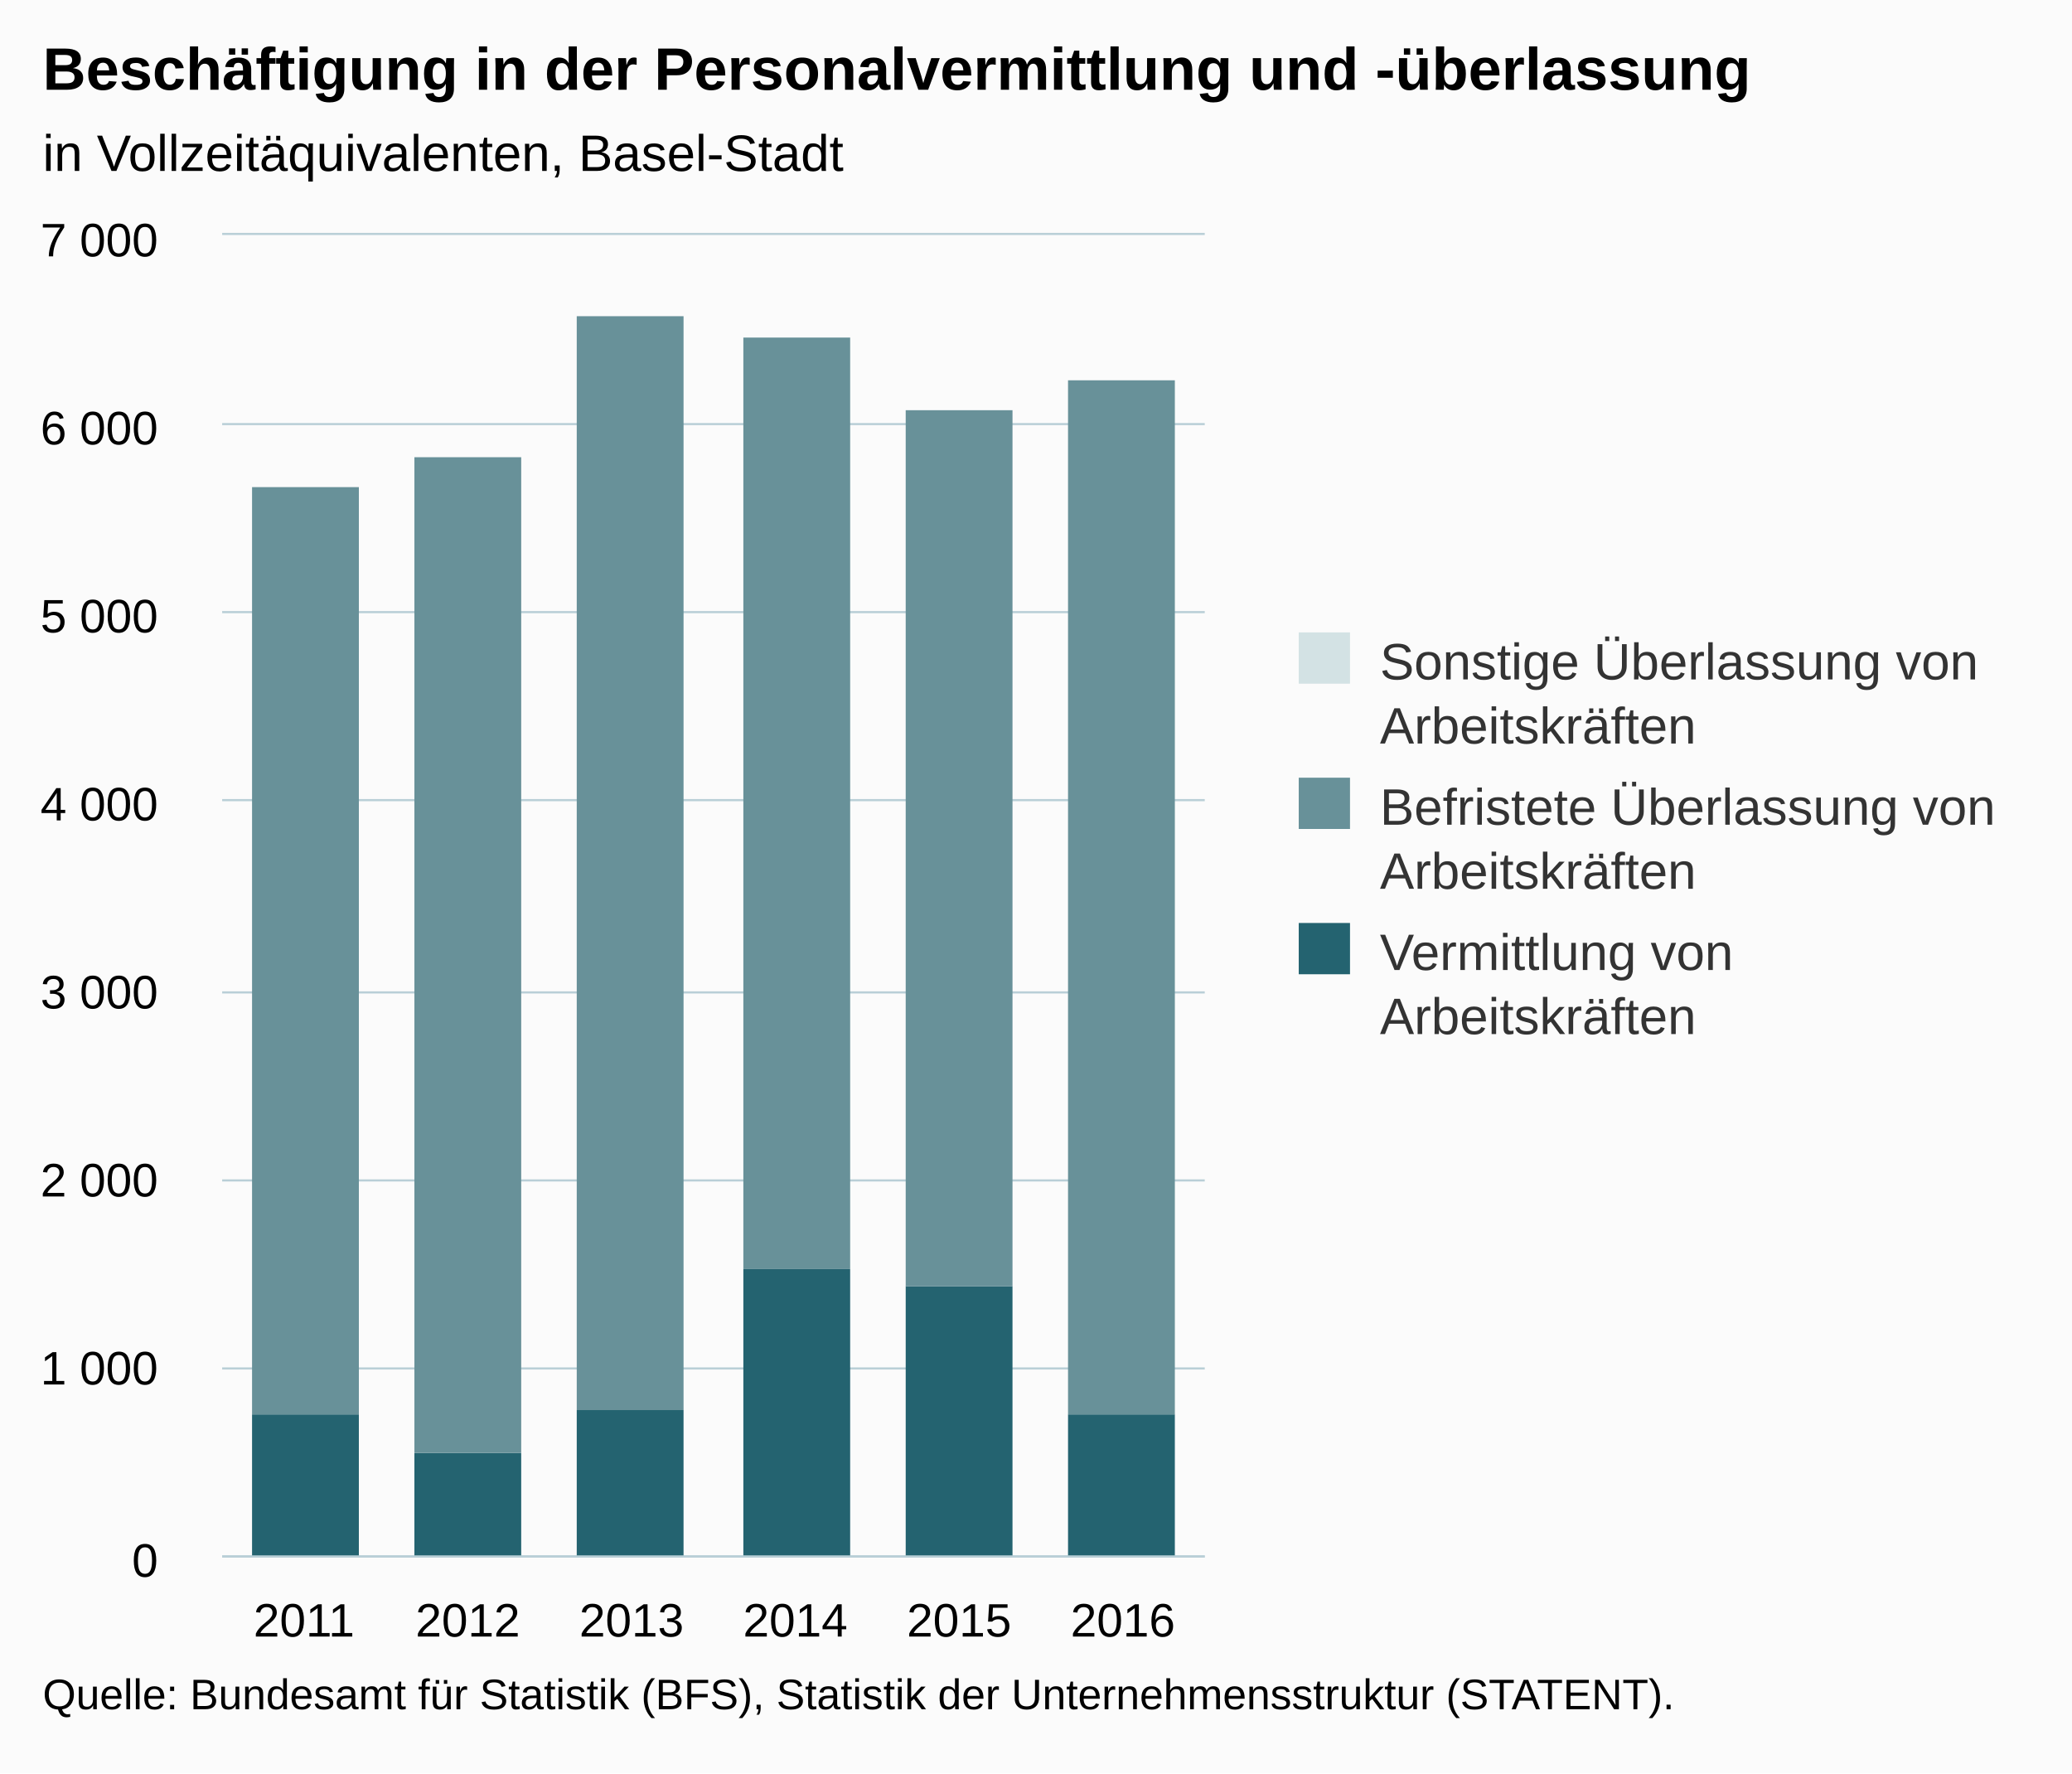
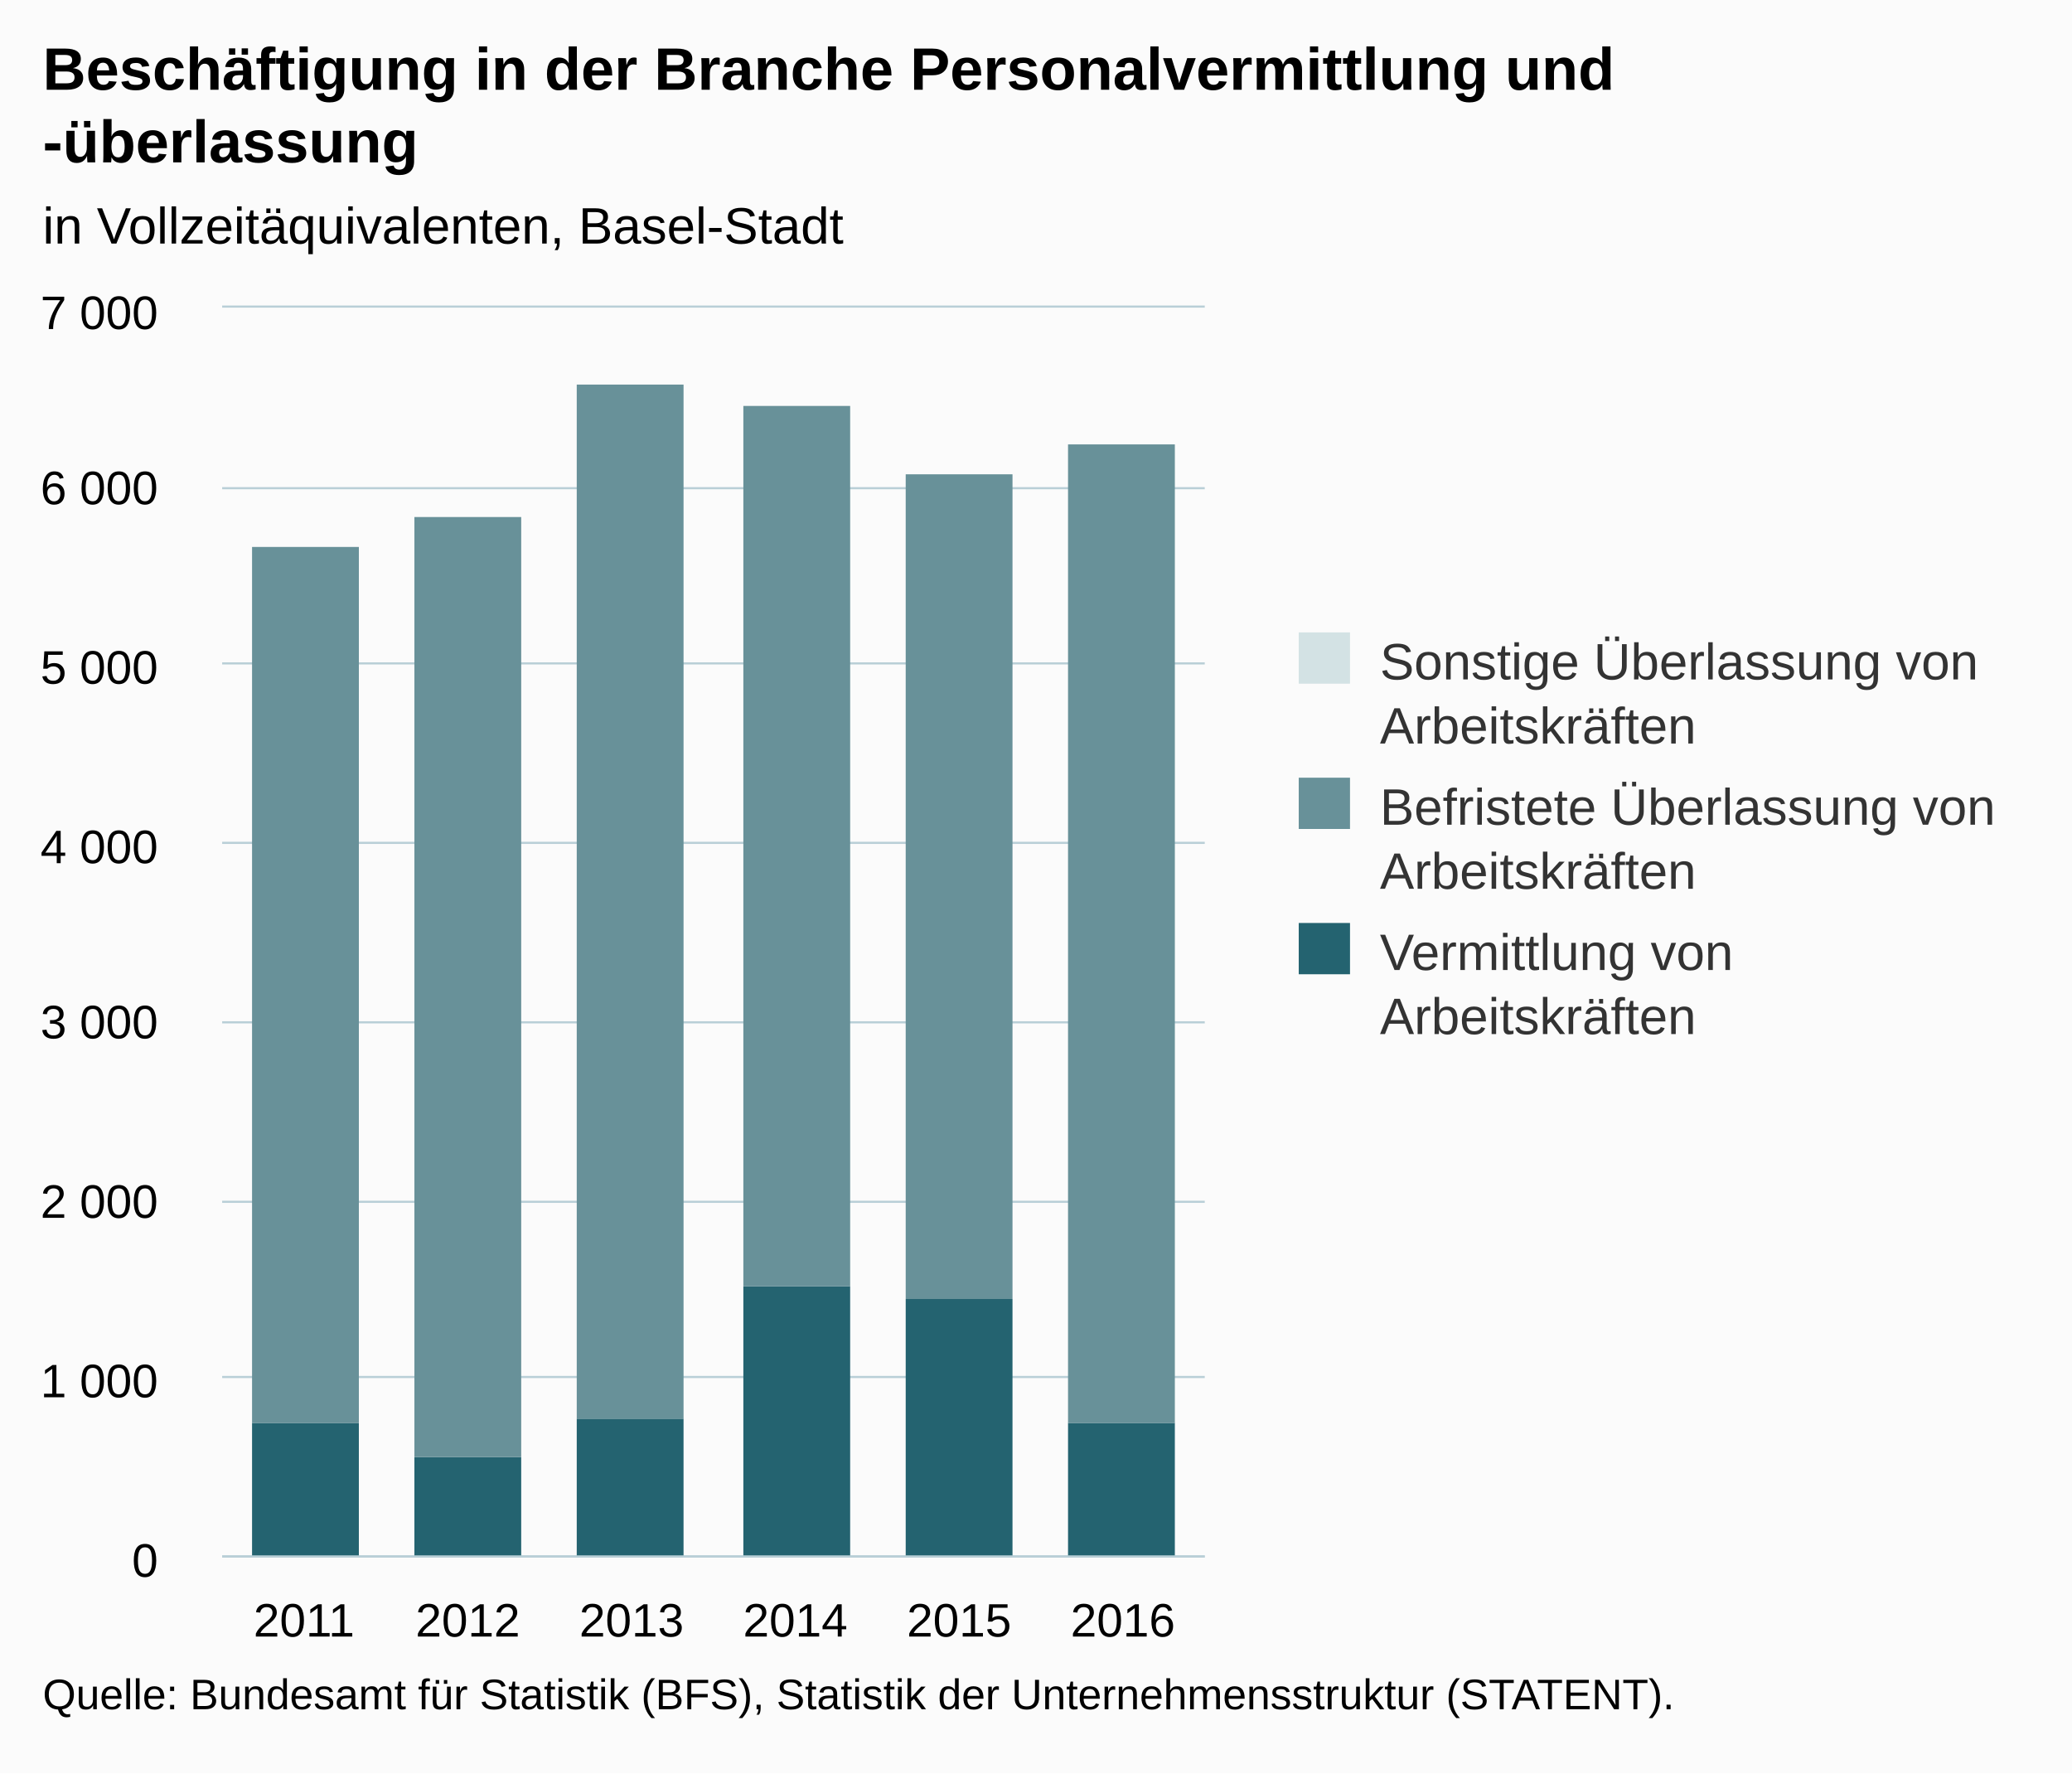
<svg xmlns="http://www.w3.org/2000/svg" version="1.1" class="highcharts-root" style="font-family:Arial;font-size:12px;" viewBox="0 0 485 415">
  <defs>
-     <clipPath id="highcharts-m1fredb-6">
-       <rect x="0" y="0" width="230" height="309" fill="none" />
+     <clipPath id="highcharts-bsl5urs-6">
+       <rect x="0" y="0" width="230" height="292" fill="none" />
    </clipPath>
-     <clipPath id="highcharts-m1fredb-7">
-       <rect x="0" y="0" width="230" height="309" fill="none" />
+     <clipPath id="highcharts-bsl5urs-7">
+       <rect x="0" y="0" width="230" height="292" fill="none" />
    </clipPath>
  </defs>
  <rect fill="#fbfbfb" class="highcharts-background" x="0" y="0" width="485" height="415" rx="0" ry="0" />
-   <rect fill="none" class="highcharts-plot-background" x="52" y="55" width="230" height="309" />
+   <rect fill="none" class="highcharts-plot-background" x="52" y="72" width="230" height="292" />
  <g class="highcharts-pane-group" data-z-index="0" />
  <g class="highcharts-grid highcharts-xaxis-grid " data-z-index="1">
-     <path fill="none" data-z-index="1" class="highcharts-grid-line" d="M 89.5 55 L 89.5 364" opacity="1" />
-     <path fill="none" data-z-index="1" class="highcharts-grid-line" d="M 128.5 55 L 128.5 364" opacity="1" />
-     <path fill="none" data-z-index="1" class="highcharts-grid-line" d="M 166.5 55 L 166.5 364" opacity="1" />
-     <path fill="none" data-z-index="1" class="highcharts-grid-line" d="M 204.5 55 L 204.5 364" opacity="1" />
-     <path fill="none" data-z-index="1" class="highcharts-grid-line" d="M 243.5 55 L 243.5 364" opacity="1" />
-     <path fill="none" data-z-index="1" class="highcharts-grid-line" d="M 281.5 55 L 281.5 364" opacity="1" />
-     <path fill="none" data-z-index="1" class="highcharts-grid-line" d="M 51.5 55 L 51.5 364" opacity="1" />
+     <path fill="none" data-z-index="1" class="highcharts-grid-line" d="M 89.5 72 L 89.5 364" opacity="1" />
+     <path fill="none" data-z-index="1" class="highcharts-grid-line" d="M 128.5 72 L 128.5 364" opacity="1" />
+     <path fill="none" data-z-index="1" class="highcharts-grid-line" d="M 166.5 72 L 166.5 364" opacity="1" />
+     <path fill="none" data-z-index="1" class="highcharts-grid-line" d="M 204.5 72 L 204.5 364" opacity="1" />
+     <path fill="none" data-z-index="1" class="highcharts-grid-line" d="M 243.5 72 L 243.5 364" opacity="1" />
+     <path fill="none" data-z-index="1" class="highcharts-grid-line" d="M 281.5 72 L 281.5 364" opacity="1" />
+     <path fill="none" data-z-index="1" class="highcharts-grid-line" d="M 51.5 72 L 51.5 364" opacity="1" />
  </g>
  <g class="highcharts-grid highcharts-yaxis-grid " data-z-index="1">
    <path fill="none" stroke="#B9CFD7" stroke-width="0.5" data-z-index="1" class="highcharts-grid-line" d="M 52 364.25 L 282 364.25" opacity="1" />
-     <path fill="none" stroke="#B9CFD7" stroke-width="0.5" data-z-index="1" class="highcharts-grid-line" d="M 52 320.25 L 282 320.25" opacity="1" />
-     <path fill="none" stroke="#B9CFD7" stroke-width="0.5" data-z-index="1" class="highcharts-grid-line" d="M 52 276.25 L 282 276.25" opacity="1" />
-     <path fill="none" stroke="#B9CFD7" stroke-width="0.5" data-z-index="1" class="highcharts-grid-line" d="M 52 232.25 L 282 232.25" opacity="1" />
-     <path fill="none" stroke="#B9CFD7" stroke-width="0.5" data-z-index="1" class="highcharts-grid-line" d="M 52 187.25 L 282 187.25" opacity="1" />
-     <path fill="none" stroke="#B9CFD7" stroke-width="0.5" data-z-index="1" class="highcharts-grid-line" d="M 52 143.25 L 282 143.25" opacity="1" />
-     <path fill="none" stroke="#B9CFD7" stroke-width="0.5" data-z-index="1" class="highcharts-grid-line" d="M 52 99.25 L 282 99.25" opacity="1" />
-     <path fill="none" stroke="#B9CFD7" stroke-width="0.5" data-z-index="1" class="highcharts-grid-line" d="M 52 54.75 L 282 54.75" opacity="1" />
+     <path fill="none" stroke="#B9CFD7" stroke-width="0.5" data-z-index="1" class="highcharts-grid-line" d="M 52 322.25 L 282 322.25" opacity="1" />
+     <path fill="none" stroke="#B9CFD7" stroke-width="0.5" data-z-index="1" class="highcharts-grid-line" d="M 52 281.25 L 282 281.25" opacity="1" />
+     <path fill="none" stroke="#B9CFD7" stroke-width="0.5" data-z-index="1" class="highcharts-grid-line" d="M 52 239.25 L 282 239.25" opacity="1" />
+     <path fill="none" stroke="#B9CFD7" stroke-width="0.5" data-z-index="1" class="highcharts-grid-line" d="M 52 197.25 L 282 197.25" opacity="1" />
+     <path fill="none" stroke="#B9CFD7" stroke-width="0.5" data-z-index="1" class="highcharts-grid-line" d="M 52 155.25 L 282 155.25" opacity="1" />
+     <path fill="none" stroke="#B9CFD7" stroke-width="0.5" data-z-index="1" class="highcharts-grid-line" d="M 52 114.25 L 282 114.25" opacity="1" />
+     <path fill="none" stroke="#B9CFD7" stroke-width="0.5" data-z-index="1" class="highcharts-grid-line" d="M 52 71.75 L 282 71.75" opacity="1" />
  </g>
-   <rect fill="none" class="highcharts-plot-border" data-z-index="1" x="52" y="55" width="230" height="309" />
+   <rect fill="none" class="highcharts-plot-border" data-z-index="1" x="52" y="72" width="230" height="292" />
  <g class="highcharts-axis highcharts-xaxis " data-z-index="2">
    <path fill="none" class="highcharts-axis-line" stroke="#B9CFD7" stroke-width="0.5" data-z-index="7" d="M 52 364.25 L 282 364.25" />
  </g>
  <g class="highcharts-axis highcharts-yaxis " data-z-index="2">
-     <path fill="none" class="highcharts-axis-line" data-z-index="7" d="M 52 55 L 52 364" />
+     <path fill="none" class="highcharts-axis-line" data-z-index="7" d="M 52 72 L 52 364" />
  </g>
  <g class="highcharts-series-group" data-z-index="3">
-     <g data-z-index="0.1" class="highcharts-series highcharts-series-0 highcharts-column-series " transform="translate(52,55) scale(1 1)" clip-path="url(#highcharts-m1fredb-7)">
-       <rect x="7" y="276" width="25" height="34" fill="#246370" class="highcharts-point" />
-       <rect x="45" y="285" width="25" height="25" fill="#246370" class="highcharts-point" />
-       <rect x="83" y="275" width="25" height="35" fill="#246370" class="highcharts-point" />
-       <rect x="122" y="242" width="25" height="68" fill="#246370" class="highcharts-point" />
-       <rect x="160" y="246" width="25" height="64" fill="#246370" class="highcharts-point" />
-       <rect x="198" y="276" width="25" height="34" fill="#246370" class="highcharts-point" />
+     <g data-z-index="0.1" class="highcharts-series highcharts-series-0 highcharts-column-series " transform="translate(52,72) scale(1 1)" clip-path="url(#highcharts-bsl5urs-7)">
+       <rect x="7" y="261" width="25" height="32" fill="#246370" class="highcharts-point" />
+       <rect x="45" y="269" width="25" height="24" fill="#246370" class="highcharts-point" />
+       <rect x="83" y="260" width="25" height="33" fill="#246370" class="highcharts-point" />
+       <rect x="122" y="229" width="25" height="64" fill="#246370" class="highcharts-point" />
+       <rect x="160" y="232" width="25" height="61" fill="#246370" class="highcharts-point" />
+       <rect x="198" y="261" width="25" height="32" fill="#246370" class="highcharts-point" />
    </g>
-     <g data-z-index="0.1" class="highcharts-markers highcharts-series-0 highcharts-column-series " transform="translate(52,55) scale(1 1)" clip-path="none" />
-     <g data-z-index="0.1" class="highcharts-series highcharts-series-1 highcharts-column-series " transform="translate(52,55) scale(1 1)" clip-path="url(#highcharts-m1fredb-7)">
-       <rect x="7" y="59" width="25" height="217" fill="#689199" class="highcharts-point" />
-       <rect x="45" y="52" width="25" height="233" fill="#689199" class="highcharts-point" />
-       <rect x="83" y="19" width="25" height="256" fill="#689199" class="highcharts-point" />
-       <rect x="122" y="24" width="25" height="218" fill="#689199" class="highcharts-point" />
-       <rect x="160" y="41" width="25" height="205" fill="#689199" class="highcharts-point" />
-       <rect x="198" y="34" width="25" height="242" fill="#689199" class="highcharts-point" />
+     <g data-z-index="0.1" class="highcharts-markers highcharts-series-0 highcharts-column-series " transform="translate(52,72) scale(1 1)" clip-path="none" />
+     <g data-z-index="0.1" class="highcharts-series highcharts-series-1 highcharts-column-series " transform="translate(52,72) scale(1 1)" clip-path="url(#highcharts-bsl5urs-7)">
+       <rect x="7" y="56" width="25" height="205" fill="#689199" class="highcharts-point" />
+       <rect x="45" y="49" width="25" height="220" fill="#689199" class="highcharts-point" />
+       <rect x="83" y="18" width="25" height="242" fill="#689199" class="highcharts-point" />
+       <rect x="122" y="23" width="25" height="206" fill="#689199" class="highcharts-point" />
+       <rect x="160" y="39" width="25" height="193" fill="#689199" class="highcharts-point" />
+       <rect x="198" y="32" width="25" height="229" fill="#689199" class="highcharts-point" />
    </g>
-     <g data-z-index="0.1" class="highcharts-markers highcharts-series-1 highcharts-column-series " transform="translate(52,55) scale(1 1)" clip-path="none" />
-     <g data-z-index="0.1" class="highcharts-series highcharts-series-2 highcharts-column-series " transform="translate(52,55) scale(1 1)" clip-path="url(#highcharts-m1fredb-7)">
-       <rect x="7" y="59" width="25" height="0" fill="#D3E2E4" class="highcharts-point" />
-       <rect x="83" y="19" width="25" height="0" fill="#D3E2E4" class="highcharts-point" />
-       <rect x="122" y="24" width="25" height="0" fill="#D3E2E4" class="highcharts-point" />
-       <rect x="160" y="41" width="25" height="0" fill="#D3E2E4" class="highcharts-point" />
-       <rect x="198" y="34" width="25" height="0" fill="#D3E2E4" class="highcharts-point" />
+     <g data-z-index="0.1" class="highcharts-markers highcharts-series-1 highcharts-column-series " transform="translate(52,72) scale(1 1)" clip-path="none" />
+     <g data-z-index="0.1" class="highcharts-series highcharts-series-2 highcharts-column-series " transform="translate(52,72) scale(1 1)" clip-path="url(#highcharts-bsl5urs-7)">
+       <rect x="7" y="56" width="25" height="0" fill="#D3E2E4" class="highcharts-point" />
+       <rect x="83" y="18" width="25" height="0" fill="#D3E2E4" class="highcharts-point" />
+       <rect x="122" y="23" width="25" height="0" fill="#D3E2E4" class="highcharts-point" />
+       <rect x="160" y="39" width="25" height="0" fill="#D3E2E4" class="highcharts-point" />
+       <rect x="198" y="32" width="25" height="0" fill="#D3E2E4" class="highcharts-point" />
    </g>
-     <g data-z-index="0.1" class="highcharts-markers highcharts-series-2 highcharts-column-series " transform="translate(52,55) scale(1 1)" clip-path="none" />
+     <g data-z-index="0.1" class="highcharts-markers highcharts-series-2 highcharts-column-series " transform="translate(52,72) scale(1 1)" clip-path="none" />
  </g>
  <text x="10" text-anchor="start" class="highcharts-title" data-z-index="4" style="color:#000000;font-size:14px;font-weight:bold;fill:#000000;" y="21">
-     <tspan>Beschäftigung in der Personalvermittlung und -überlassung</tspan>
+     <tspan>Beschäftigung in der Branche Personalvermittlung und</tspan>
+     <tspan x="10" dy="17">-überlassung</tspan>
  </text>
-   <text x="10" text-anchor="start" class="highcharts-subtitle" data-z-index="4" style="color:#000000;font-size:12px;font-weight:normal;font-family:Arial;fill:#000000;" y="40">
+   <text x="10" text-anchor="start" class="highcharts-subtitle" data-z-index="4" style="color:#000000;font-size:12px;font-weight:normal;font-family:Arial;fill:#000000;" y="57">
    <tspan>in Vollzeitäquivalenten, Basel-Stadt</tspan>
  </text>
  <g class="highcharts-legend" data-z-index="7" transform="translate(294,141)">
    <rect fill="none" class="highcharts-legend-box" rx="0" ry="0" x="0" y="0" width="180" height="113" visibility="visible" />
    <g data-z-index="1">
      <g>
        <g class="highcharts-legend-item highcharts-column-series highcharts-color-undefined highcharts-series-2" data-z-index="1" transform="translate(8,3)">
          <text x="21" style="color:#333333;font-size:12px;font-weight:normal;cursor:pointer;fill:#333333;" text-anchor="start" data-z-index="2" y="15">
            <tspan>Sonstige Überlassung von</tspan>
            <tspan dy="15" x="21">Arbeitskräften</tspan>
          </text>
          <rect x="2" y="4" width="12" height="12" fill="#D3E2E4" class="highcharts-point" data-z-index="3" />
        </g>
        <g class="highcharts-legend-item highcharts-column-series highcharts-color-undefined highcharts-series-1" data-z-index="1" transform="translate(8,37)">
          <text x="21" y="15" style="color:#333333;font-size:12px;font-weight:normal;cursor:pointer;fill:#333333;" text-anchor="start" data-z-index="2">
            <tspan>Befristete Überlassung von</tspan>
            <tspan dy="15" x="21">Arbeitskräften</tspan>
          </text>
          <rect x="2" y="4" width="12" height="12" fill="#689199" class="highcharts-point" data-z-index="3" />
        </g>
        <g class="highcharts-legend-item highcharts-column-series highcharts-color-undefined highcharts-series-0" data-z-index="1" transform="translate(8,71)">
          <text x="21" y="15" style="color:#333333;font-size:12px;font-weight:normal;cursor:pointer;fill:#333333;" text-anchor="start" data-z-index="2">
            <tspan>Vermittlung von</tspan>
            <tspan dy="15" x="21">Arbeitskräften</tspan>
          </text>
          <rect x="2" y="4" width="12" height="12" fill="#246370" class="highcharts-point" data-z-index="3" />
        </g>
      </g>
    </g>
  </g>
  <g class="highcharts-axis-labels highcharts-xaxis-labels " data-z-index="7">
    <text x="71.167" style="color:#000000;cursor:default;font-size:11px;fill:#000000;" text-anchor="middle" transform="translate(0,0)" y="383" opacity="1">2011</text>
    <text x="109.5" style="color:#000000;cursor:default;font-size:11px;fill:#000000;" text-anchor="middle" transform="translate(0,0)" y="383" opacity="1">2012</text>
    <text x="147.833" style="color:#000000;cursor:default;font-size:11px;fill:#000000;" text-anchor="middle" transform="translate(0,0)" y="383" opacity="1">2013</text>
    <text x="186.167" style="color:#000000;cursor:default;font-size:11px;fill:#000000;" text-anchor="middle" transform="translate(0,0)" y="383" opacity="1">2014</text>
    <text x="224.5" style="color:#000000;cursor:default;font-size:11px;fill:#000000;" text-anchor="middle" transform="translate(0,0)" y="383" opacity="1">2015</text>
    <text x="262.833" style="color:#000000;cursor:default;font-size:11px;fill:#000000;" text-anchor="middle" transform="translate(0,0)" y="383" opacity="1">2016</text>
  </g>
  <g class="highcharts-axis-labels highcharts-yaxis-labels " data-z-index="7">
    <text x="37" style="color:#000000;cursor:default;font-size:11px;fill:#000000;" text-anchor="end" transform="translate(0,0)" y="369" opacity="1">0</text>
-     <text x="37" style="color:#000000;cursor:default;font-size:11px;fill:#000000;" text-anchor="end" transform="translate(0,0)" y="324" opacity="1">
+     <text x="37" style="color:#000000;cursor:default;font-size:11px;fill:#000000;" text-anchor="end" transform="translate(0,0)" y="327" opacity="1">
      <tspan>1 000</tspan>
    </text>
-     <text x="37" style="color:#000000;cursor:default;font-size:11px;fill:#000000;" text-anchor="end" transform="translate(0,0)" y="280" opacity="1">
+     <text x="37" style="color:#000000;cursor:default;font-size:11px;fill:#000000;" text-anchor="end" transform="translate(0,0)" y="285" opacity="1">
      <tspan>2 000</tspan>
    </text>
-     <text x="37" style="color:#000000;cursor:default;font-size:11px;fill:#000000;" text-anchor="end" transform="translate(0,0)" y="236" opacity="1">
+     <text x="37" style="color:#000000;cursor:default;font-size:11px;fill:#000000;" text-anchor="end" transform="translate(0,0)" y="243" opacity="1">
      <tspan>3 000</tspan>
    </text>
-     <text x="37" style="color:#000000;cursor:default;font-size:11px;fill:#000000;" text-anchor="end" transform="translate(0,0)" y="192" opacity="1">
+     <text x="37" style="color:#000000;cursor:default;font-size:11px;fill:#000000;" text-anchor="end" transform="translate(0,0)" y="202" opacity="1">
      <tspan>4 000</tspan>
    </text>
-     <text x="37" style="color:#000000;cursor:default;font-size:11px;fill:#000000;" text-anchor="end" transform="translate(0,0)" y="148" opacity="1">
+     <text x="37" style="color:#000000;cursor:default;font-size:11px;fill:#000000;" text-anchor="end" transform="translate(0,0)" y="160" opacity="1">
      <tspan>5 000</tspan>
    </text>
-     <text x="37" style="color:#000000;cursor:default;font-size:11px;fill:#000000;" text-anchor="end" transform="translate(0,0)" y="104" opacity="1">
+     <text x="37" style="color:#000000;cursor:default;font-size:11px;fill:#000000;" text-anchor="end" transform="translate(0,0)" y="118" opacity="1">
      <tspan>6 000</tspan>
    </text>
-     <text x="37" style="color:#000000;cursor:default;font-size:11px;fill:#000000;" text-anchor="end" transform="translate(0,0)" y="60" opacity="1">
+     <text x="37" style="color:#000000;cursor:default;font-size:11px;fill:#000000;" text-anchor="end" transform="translate(0,0)" y="77" opacity="1">
      <tspan>7 000</tspan>
    </text>
  </g>
  <text x="10" class="highcharts-credits" text-anchor="start" data-z-index="8" style="cursor:default;color:#000000;font-size:10px;fill:#000000;" y="400">
    <tspan>Quelle: Bundesamt für Statistik (BFS), Statistik der Unternehmensstruktur (STATENT).</tspan>
  </text>
</svg>
